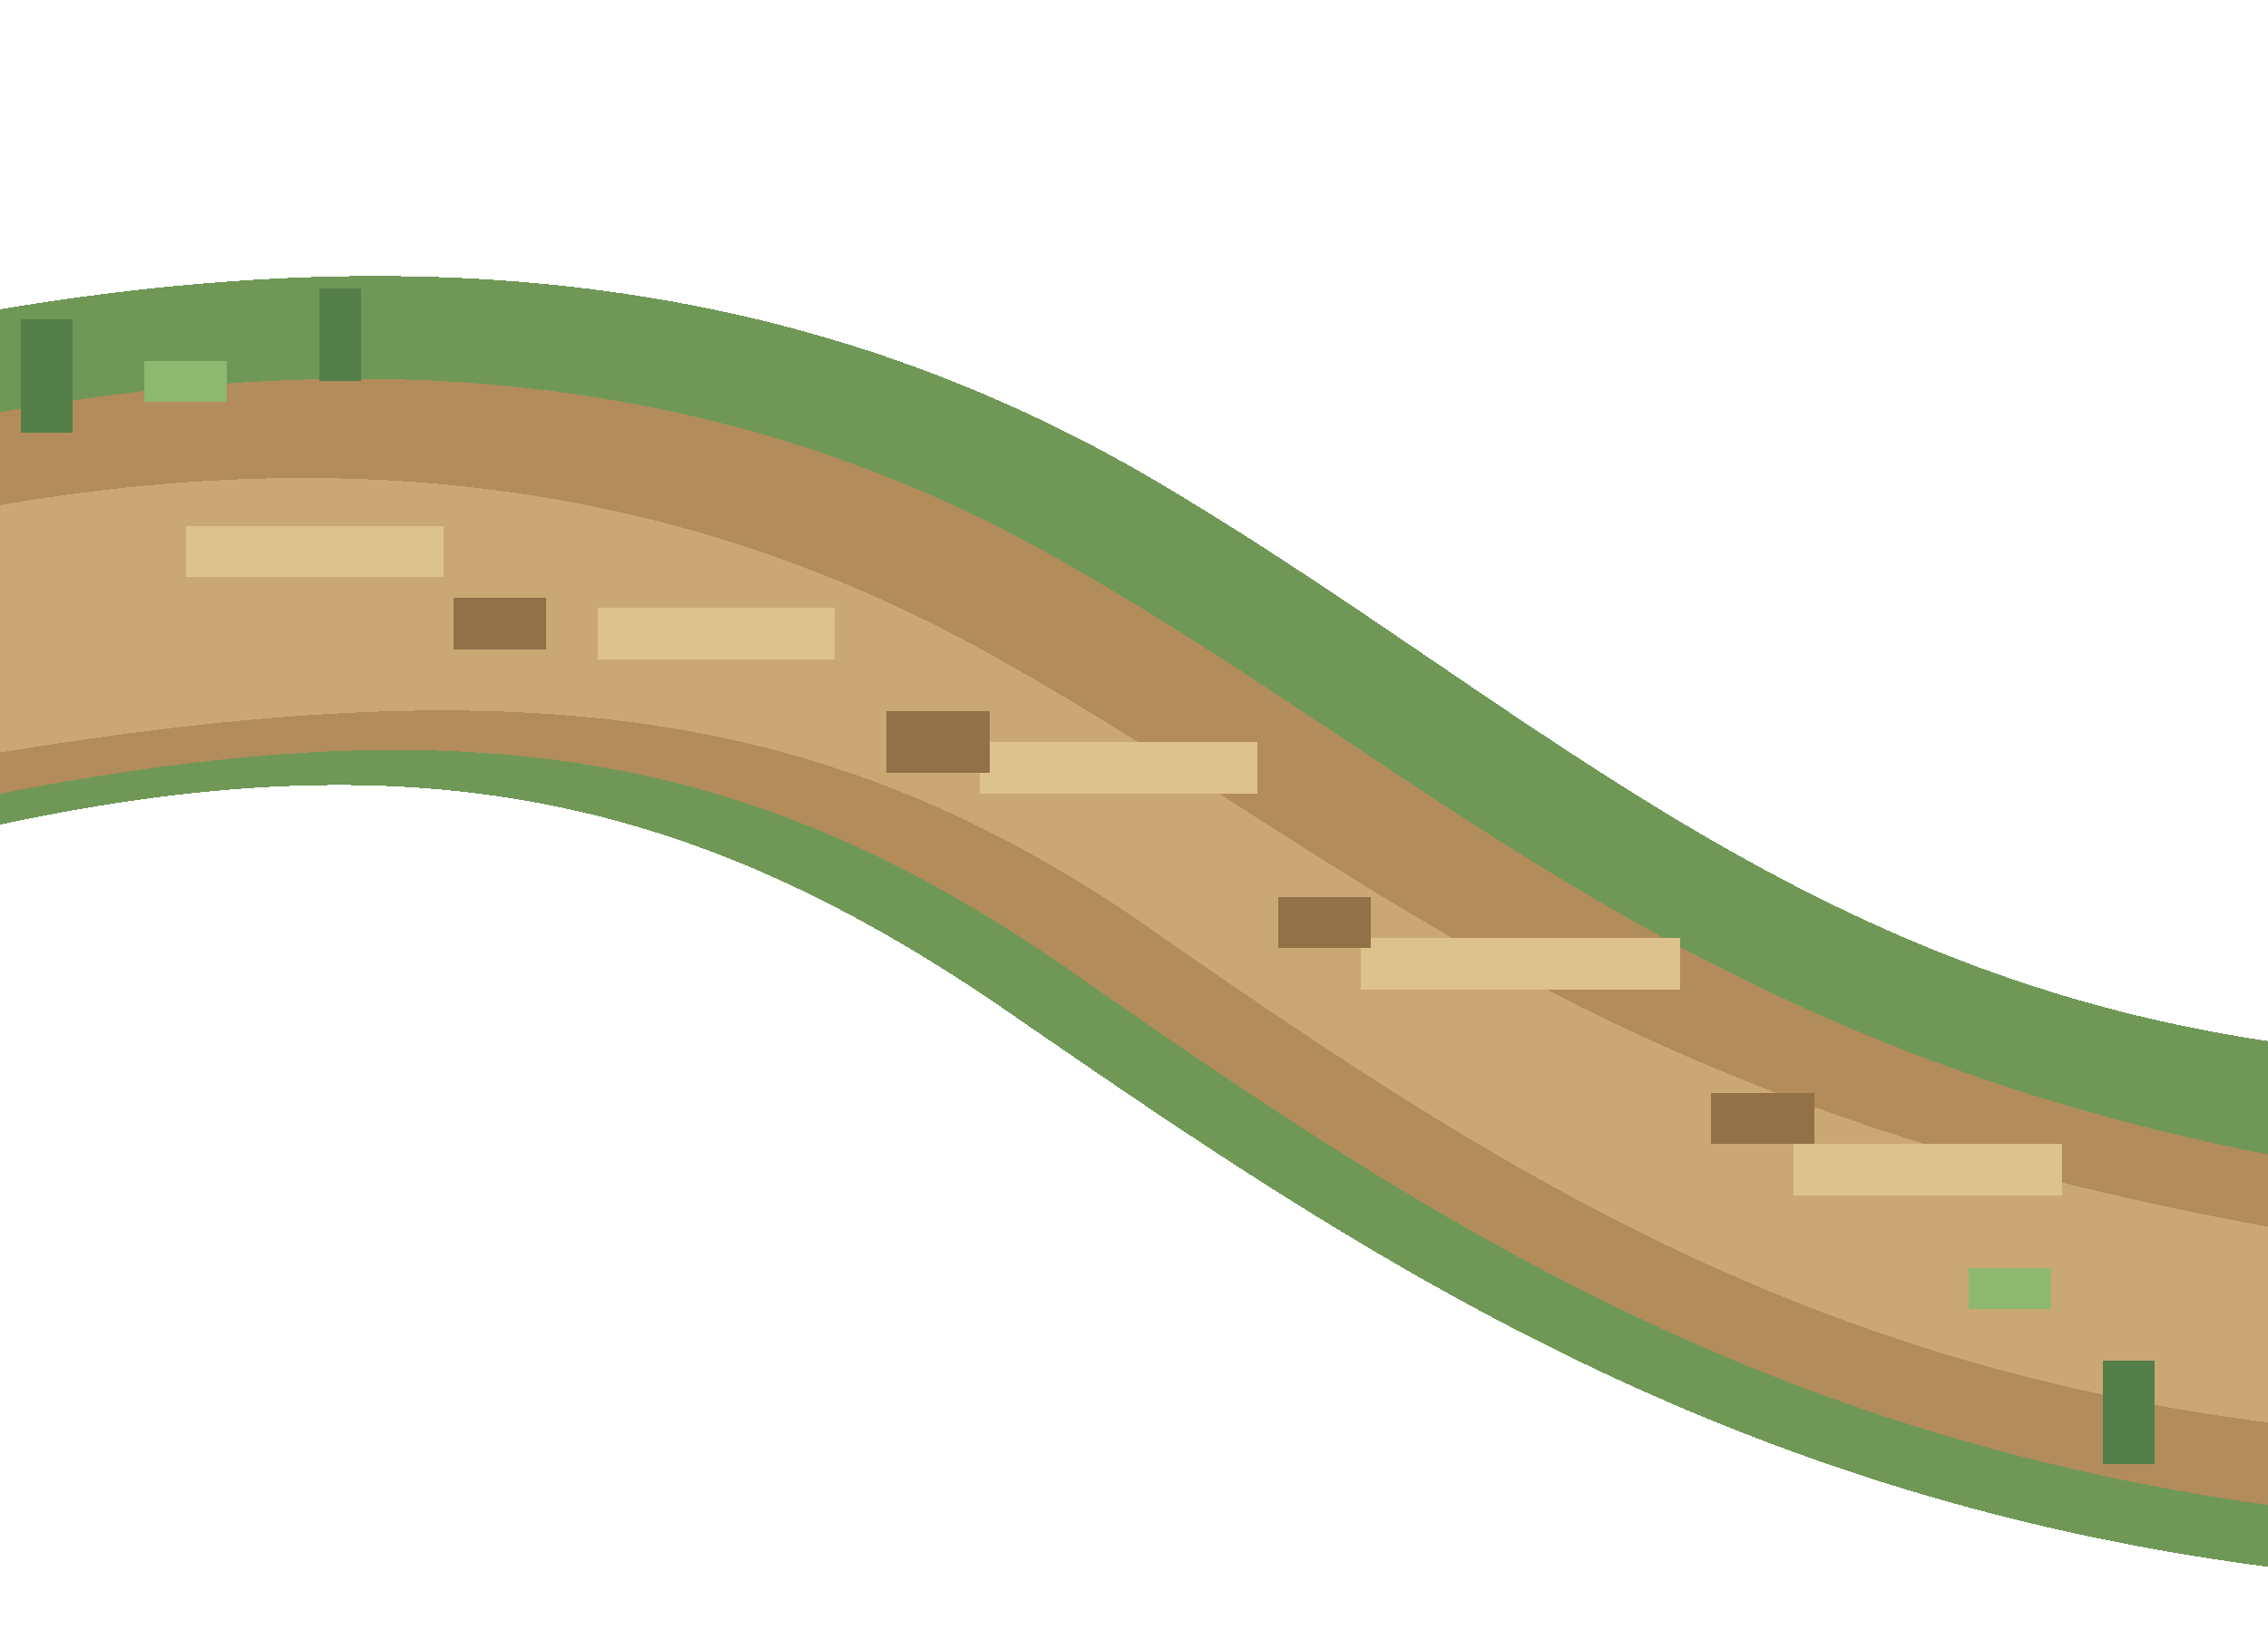
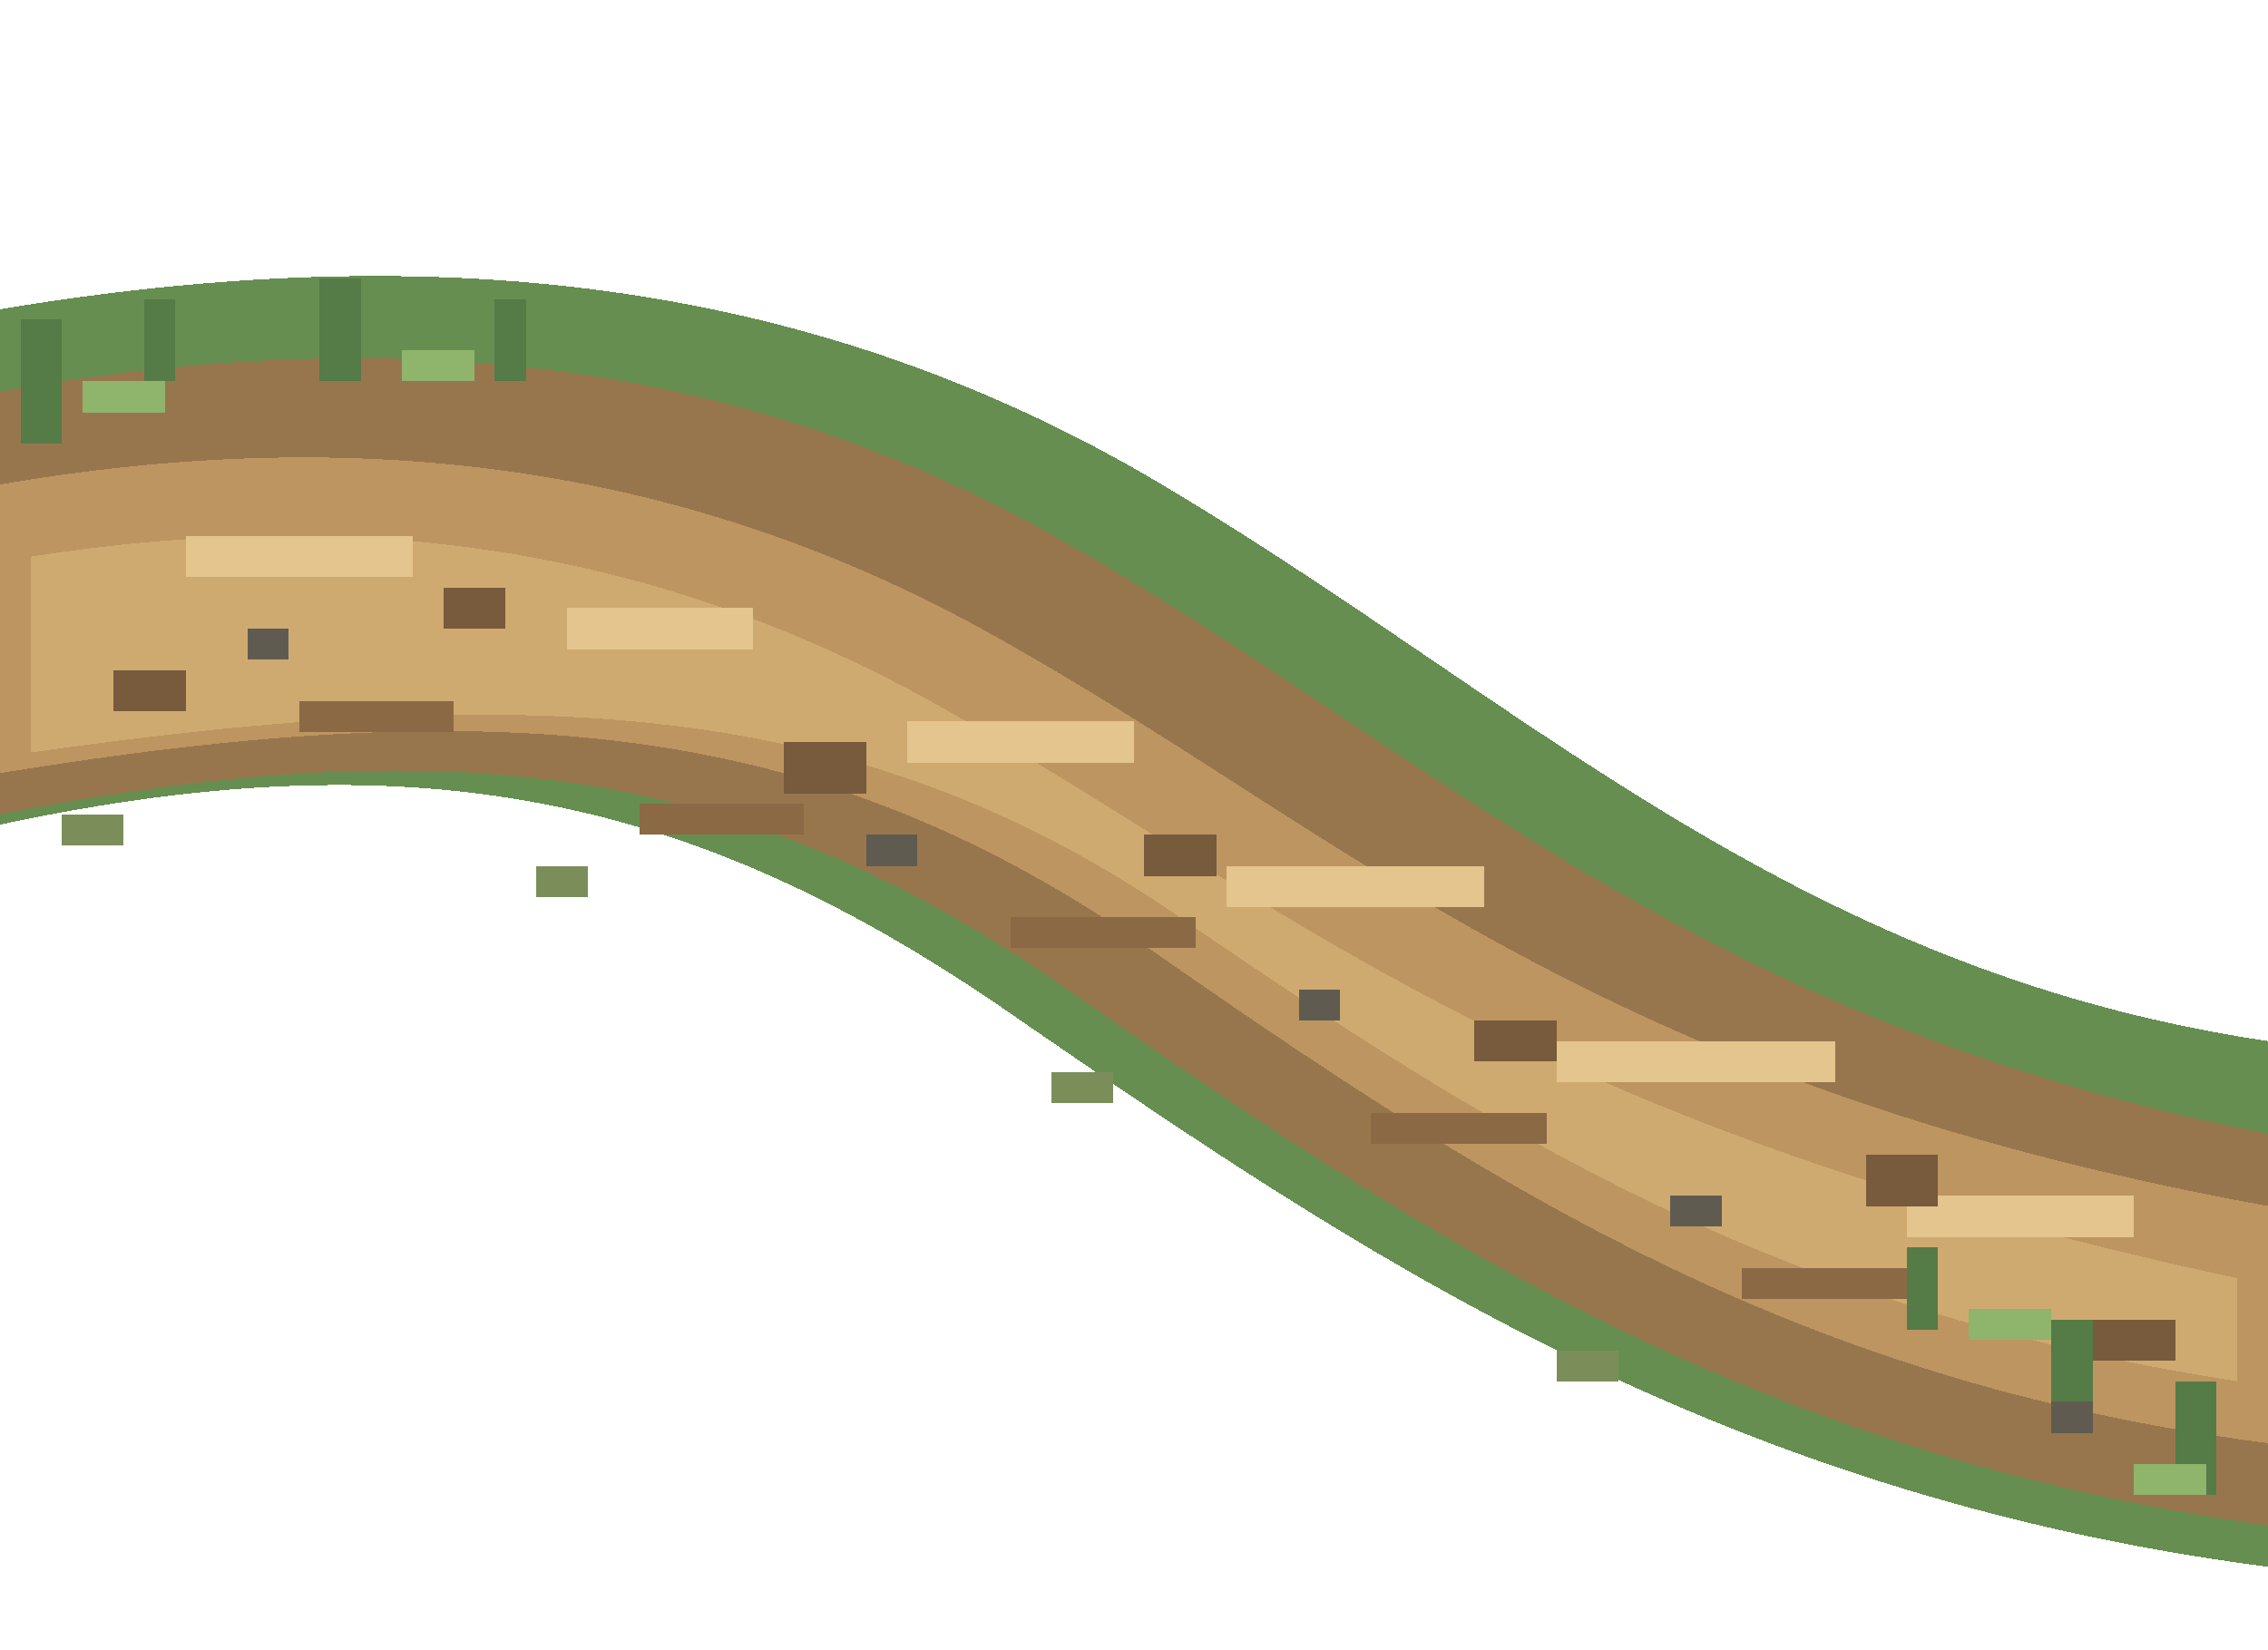
<svg xmlns="http://www.w3.org/2000/svg" width="220" height="160" viewBox="0 0 220 160" shape-rendering="crispEdges">
  <rect width="220" height="160" fill="none" />
-   <path d="M0 30c42-7 78-3 111 16 36 21 62 48 109 55v51c-54-7-89-31-121-53-30-21-57-28-99-19z" fill="#6f9857" />
-   <path d="M0 40c39-7 73-3 104 15 35 20 60 46 116 57v34c-50-7-82-28-115-51-31-22-59-27-105-18z" fill="#b28c5b" />
-   <path d="M0 49c35-6 67-2 97 15 34 19 57 43 123 55v19c-47-6-77-26-110-49-31-21-61-24-110-16z" fill="#caa873" />
-   <g fill="#ddc28d">
-     <rect x="18" y="51" width="25" height="5" />
-     <rect x="58" y="59" width="23" height="5" />
-     <rect x="95" y="72" width="27" height="5" />
-     <rect x="132" y="91" width="31" height="5" />
-     <rect x="174" y="111" width="26" height="5" />
+   <path d="M0 30c42-7 78-3 111 16 36 21 62 48 109 55v51c-54-7-89-31-121-53-30-21-57-28-99-19z" fill="#668e50" />
+   <path d="M0 38c39-7 73-3 104 15 35 20 60 46 116 57v38c-50-7-82-28-115-51-31-22-59-27-105-18z" fill="#98764d" />
+   <path d="M0 47c35-6 67-2 97 15 34 19 57 43 123 55v23c-47-6-77-26-110-49-31-21-61-24-110-16z" fill="#bd9560" />
+   <path d="M3 54c32-5 61-1 89 15 32 18 55 40 125 55v10c-45-7-72-24-104-46-30-20-61-22-110-15z" fill="#cfaa70" />
+   <g fill="#e3c58d">
+     <rect x="18" y="52" width="22" height="4" />
+     <rect x="55" y="59" width="18" height="4" />
+     <rect x="88" y="70" width="22" height="4" />
+     <rect x="119" y="84" width="25" height="4" />
+     <rect x="151" y="101" width="27" height="4" />
+     <rect x="185" y="116" width="22" height="4" />
  </g>
-   <g fill="#927149">
-     <rect x="44" y="58" width="9" height="5" />
-     <rect x="86" y="69" width="10" height="6" />
-     <rect x="124" y="87" width="9" height="5" />
-     <rect x="166" y="106" width="10" height="5" />
+   <g fill="#785a3c">
+     <rect x="11" y="65" width="7" height="4" />
+     <rect x="43" y="57" width="6" height="4" />
+     <rect x="76" y="72" width="8" height="5" />
+     <rect x="111" y="81" width="7" height="4" />
+     <rect x="143" y="99" width="8" height="4" />
+     <rect x="181" y="112" width="7" height="5" />
+     <rect x="203" y="128" width="8" height="4" />
  </g>
-   <g fill="#557f49">
-     <rect x="2" y="31" width="5" height="11" />
-     <rect x="31" y="28" width="4" height="9" />
-     <rect x="204" y="132" width="5" height="10" />
+   <g fill="#8b6945">
+     <rect x="29" y="68" width="15" height="3" />
+     <rect x="62" y="78" width="16" height="3" />
+     <rect x="98" y="89" width="18" height="3" />
+     <rect x="133" y="108" width="17" height="3" />
+     <rect x="169" y="123" width="18" height="3" />
  </g>
-   <g fill="#8db86f">
-     <rect x="14" y="35" width="8" height="4" />
-     <rect x="191" y="123" width="8" height="4" />
+   <g fill="#557b47">
+     <rect x="2" y="31" width="4" height="12" />
+     <rect x="14" y="29" width="3" height="8" />
+     <rect x="31" y="27" width="4" height="10" />
+     <rect x="48" y="29" width="3" height="8" />
+     <rect x="199" y="128" width="4" height="10" />
+     <rect x="211" y="134" width="4" height="11" />
+     <rect x="185" y="121" width="3" height="8" />
+   </g>
+   <g fill="#8fb46b">
+     <rect x="8" y="37" width="8" height="3" />
+     <rect x="39" y="34" width="7" height="3" />
+     <rect x="191" y="127" width="8" height="3" />
+     <rect x="207" y="142" width="7" height="3" />
+   </g>
+   <g fill="#5f5b50">
+     <rect x="24" y="61" width="4" height="3" />
+     <rect x="84" y="81" width="5" height="3" />
+     <rect x="126" y="96" width="4" height="3" />
+     <rect x="162" y="116" width="5" height="3" />
+     <rect x="199" y="136" width="4" height="3" />
+   </g>
+   <g fill="#7b8e5a">
+     <rect x="6" y="79" width="6" height="3" />
+     <rect x="52" y="84" width="5" height="3" />
+     <rect x="102" y="104" width="6" height="3" />
+     <rect x="151" y="131" width="6" height="3" />
  </g>
</svg>
